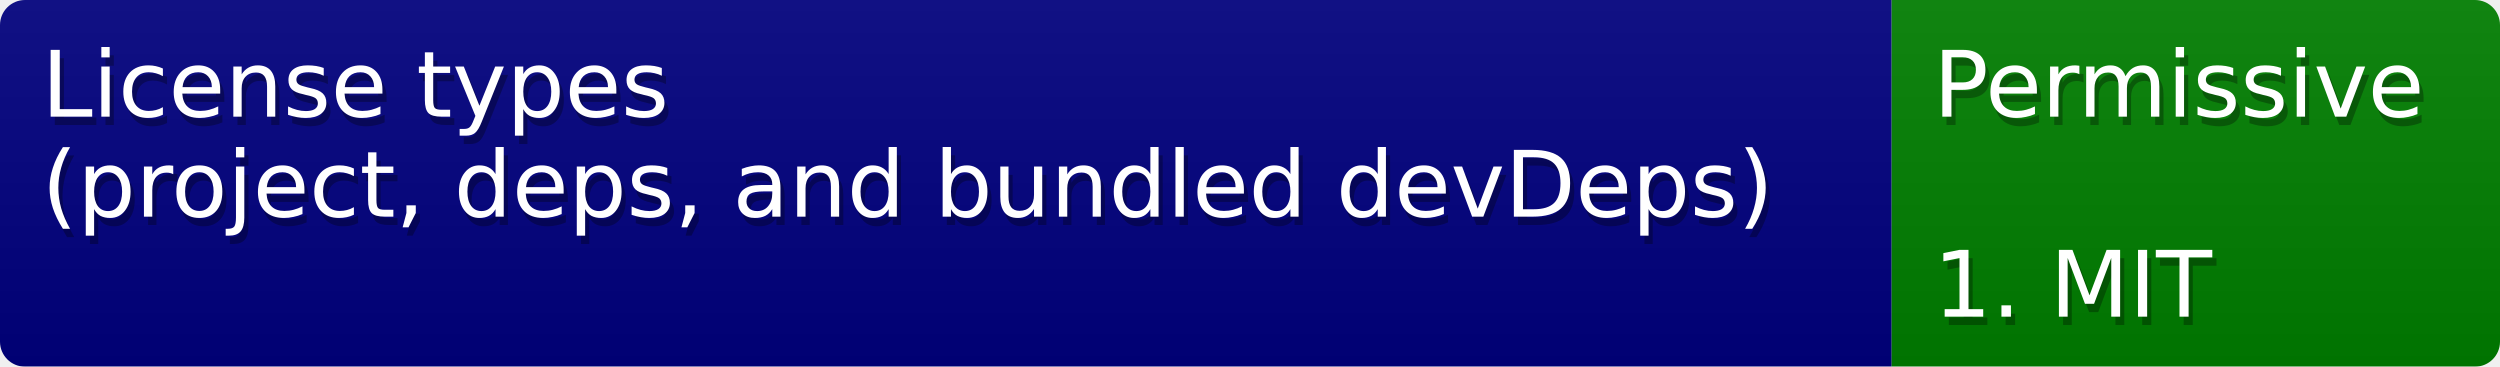
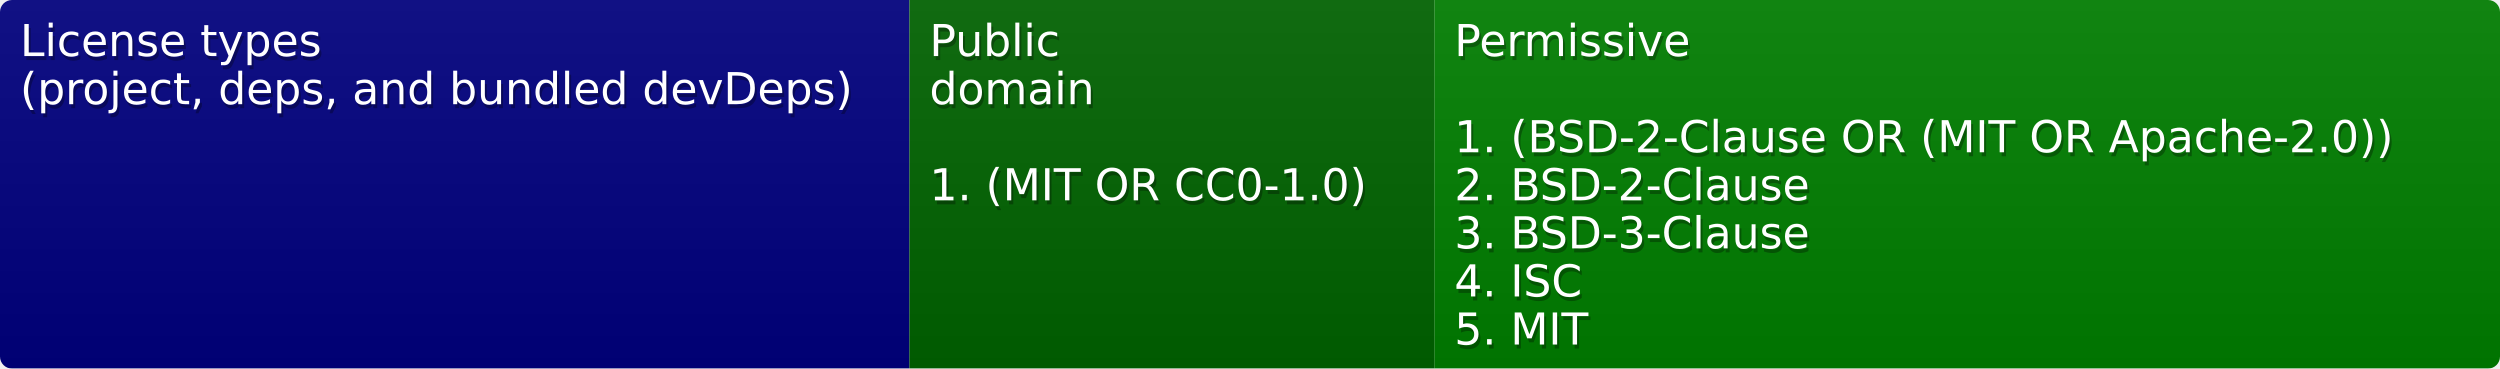
- <svg xmlns="http://www.w3.org/2000/svg" width="300" height="44">
+ <svg xmlns="http://www.w3.org/2000/svg" width="624" height="92">
  <defs>
    <style>text{font-size:11px;font-family:Verdana,DejaVu Sans,Geneva,sans-serif}text.shadow{fill:#010101;fill-opacity:.3}text.high{fill:#fff}</style>
    <linearGradient id="smooth" x2="0" y2="100%">
      <stop offset="0" stop-color="#aaa" stop-opacity=".1" />
      <stop offset="1" stop-opacity=".1" />
    </linearGradient>
    <mask id="round">
      <rect width="100%" height="100%" rx="3" fill="#fff" />
    </mask>
  </defs>
  <g id="bg" mask="url(#round)">
-     <path fill="navy" d="M0 0h227v44H0z" />
-     <path fill="green" d="M227 0h73v44h-73z" />
-     <path fill="url(#smooth)" d="M0 0h300v44H0z" />
+     <path fill="navy" d="M0 0h227v92H0z" />
+     <path fill="#006400" d="M227 0h131v92H227z" />
+     <path fill="green" d="M358 0h266v92H358z" />
+     <path fill="url(#smooth)" d="M0 0h624v92H0z" />
  </g>
  <g id="fg">
    <text class="shadow" x="5.5" y="15">License types</text>
    <text class="high" x="5" y="14">License types</text>
    <text class="shadow" x="5.5" y="27">(project, deps, and bundled devDeps)</text>
    <text class="high" x="5" y="26">(project, deps, and bundled devDeps)</text>
-     <text class="shadow" x="232.5" y="15">Permissive</text>
-     <text class="high" x="232" y="14">Permissive</text>
-     <text class="shadow" x="232.5" y="39">1. MIT</text>
-     <text class="high" x="232" y="38">1. MIT</text>
+     <text class="shadow" x="232.5" y="15">Public</text>
+     <text class="high" x="232" y="14">Public</text>
+     <text class="shadow" x="232.5" y="27">domain</text>
+     <text class="high" x="232" y="26">domain</text>
+     <text class="shadow" x="232.5" y="51">1. (MIT OR CC0-1.0)</text>
+     <text class="high" x="232" y="50">1. (MIT OR CC0-1.0)</text>
+     <text class="shadow" x="363.5" y="15">Permissive</text>
+     <text class="high" x="363" y="14">Permissive</text>
+     <text class="shadow" x="363.5" y="39">1. (BSD-2-Clause OR (MIT OR Apache-2.0))</text>
+     <text class="high" x="363" y="38">1. (BSD-2-Clause OR (MIT OR Apache-2.0))</text>
+     <text class="shadow" x="363.5" y="51">2. BSD-2-Clause</text>
+     <text class="high" x="363" y="50">2. BSD-2-Clause</text>
+     <text class="shadow" x="363.5" y="63">3. BSD-3-Clause</text>
+     <text class="high" x="363" y="62">3. BSD-3-Clause</text>
+     <text class="shadow" x="363.5" y="75">4. ISC</text>
+     <text class="high" x="363" y="74">4. ISC</text>
+     <text class="shadow" x="363.5" y="87">5. MIT</text>
+     <text class="high" x="363" y="86">5. MIT</text>
  </g>
</svg>
